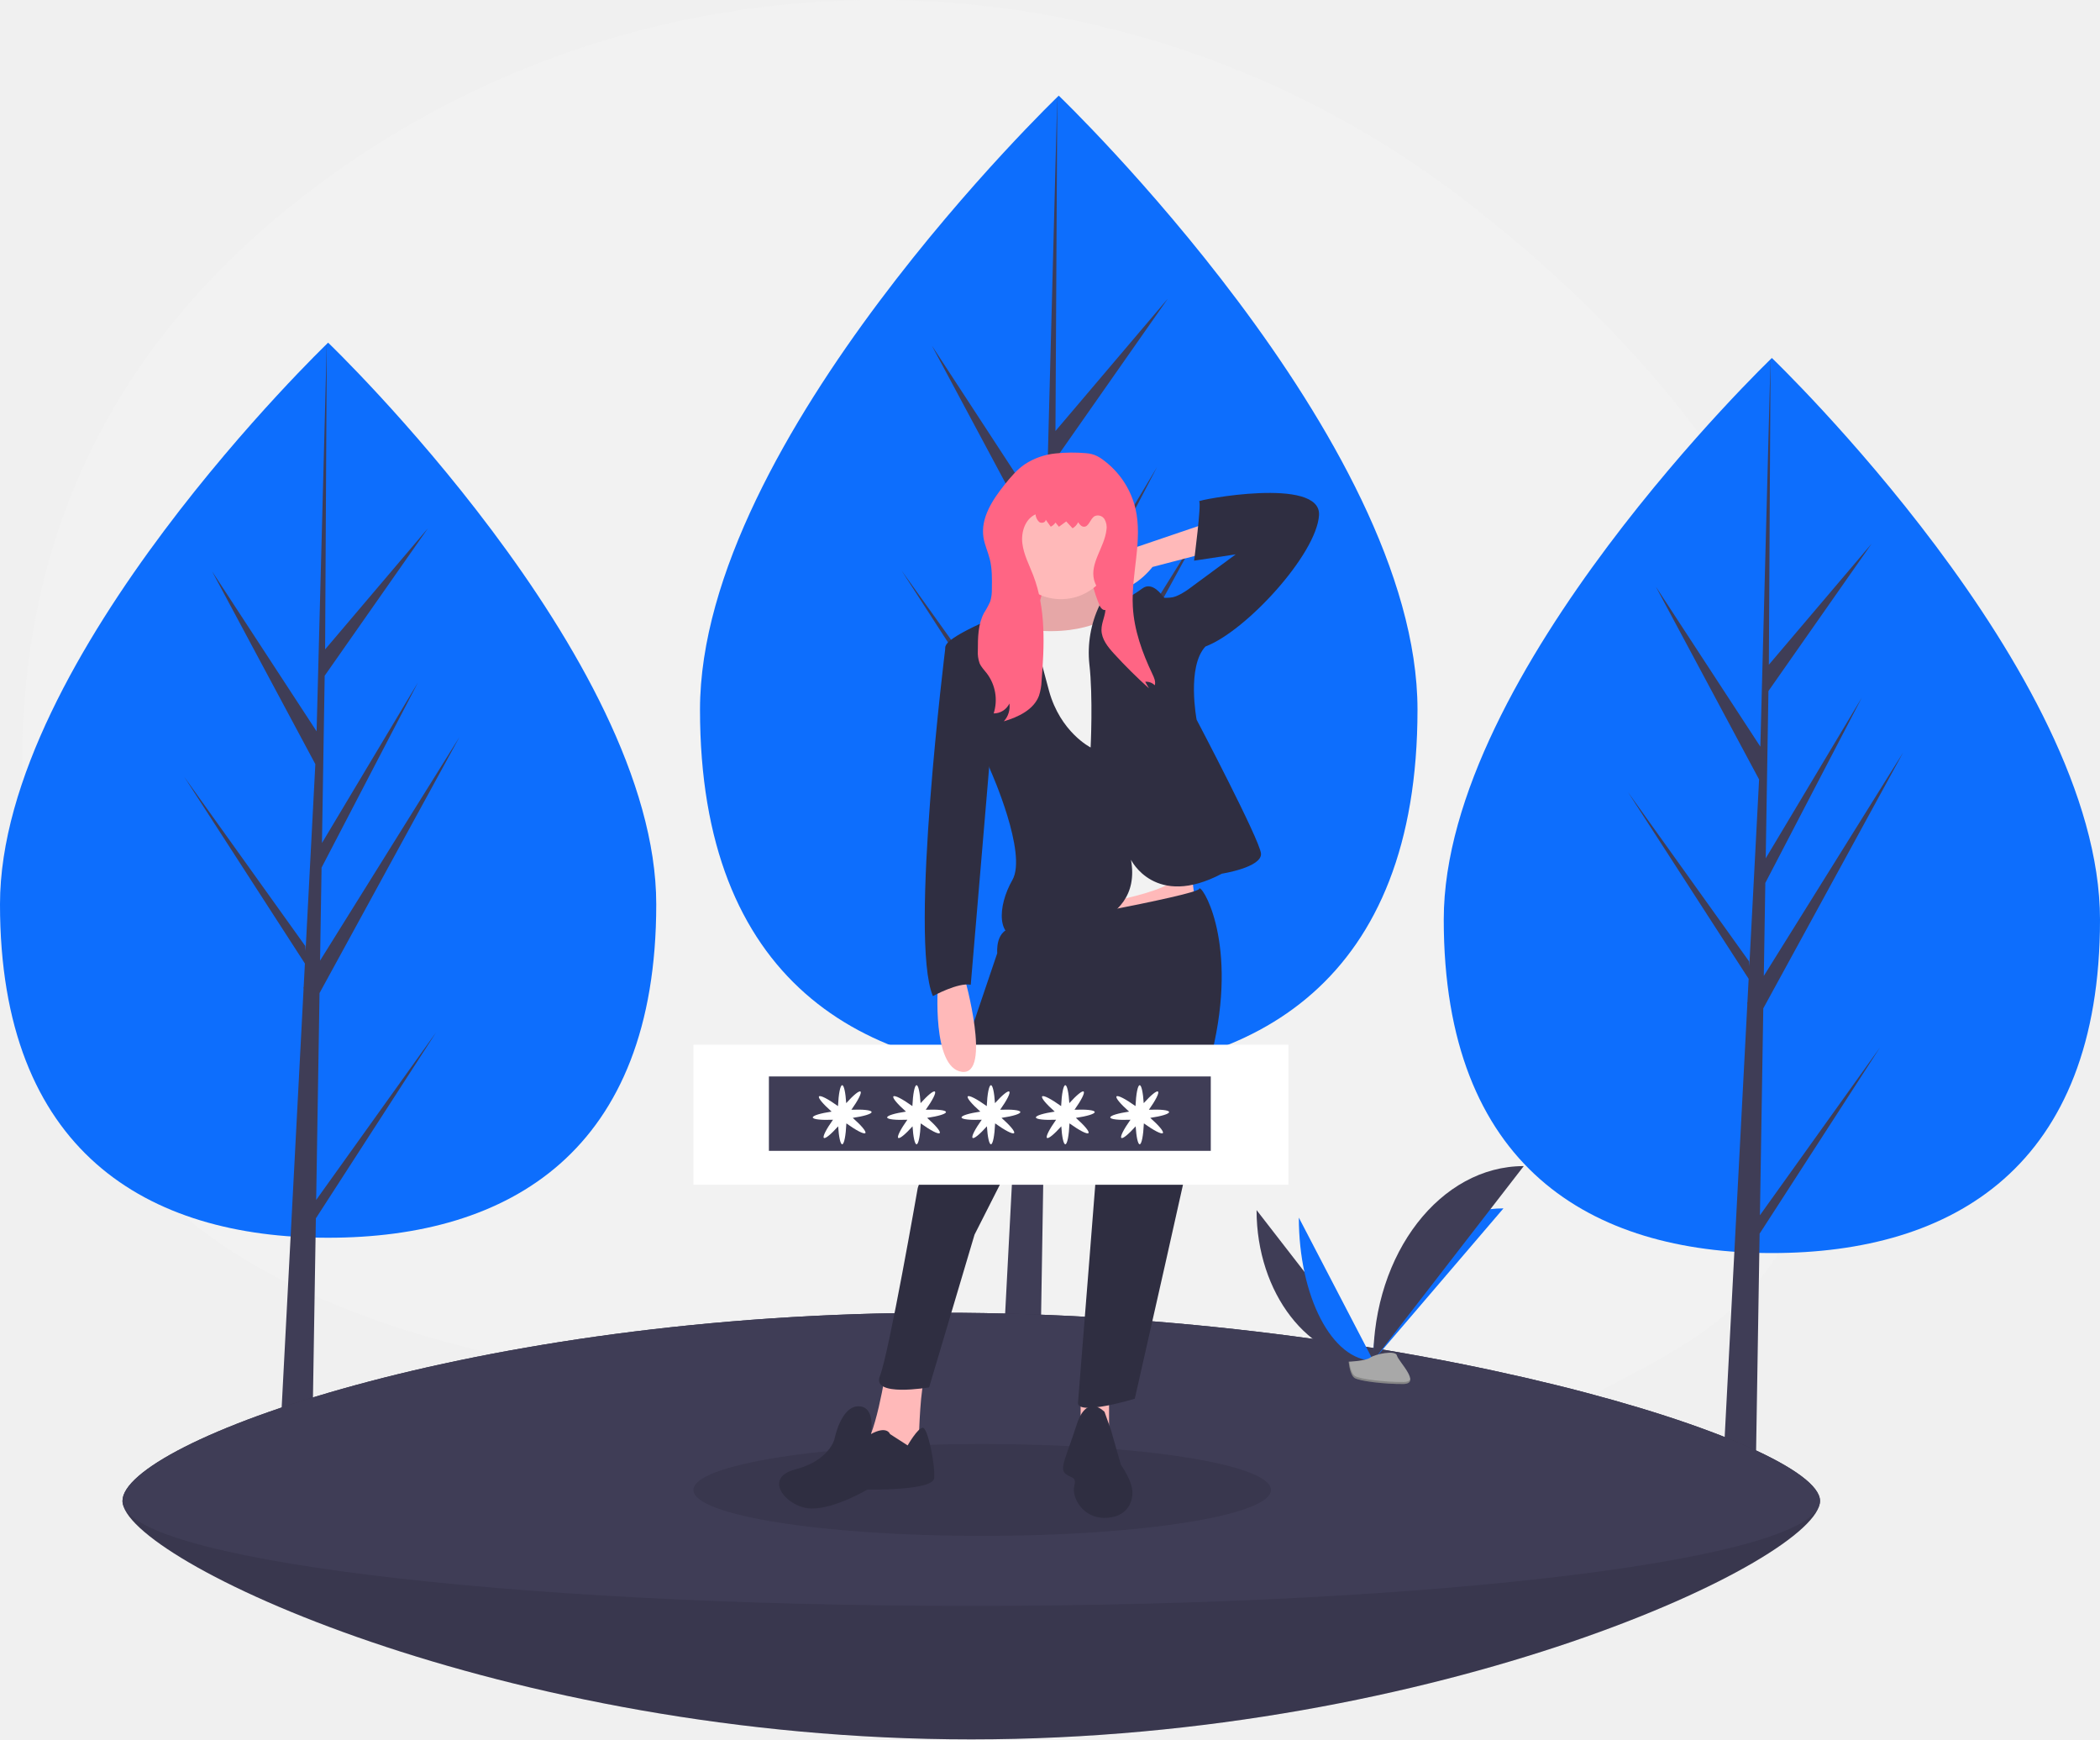
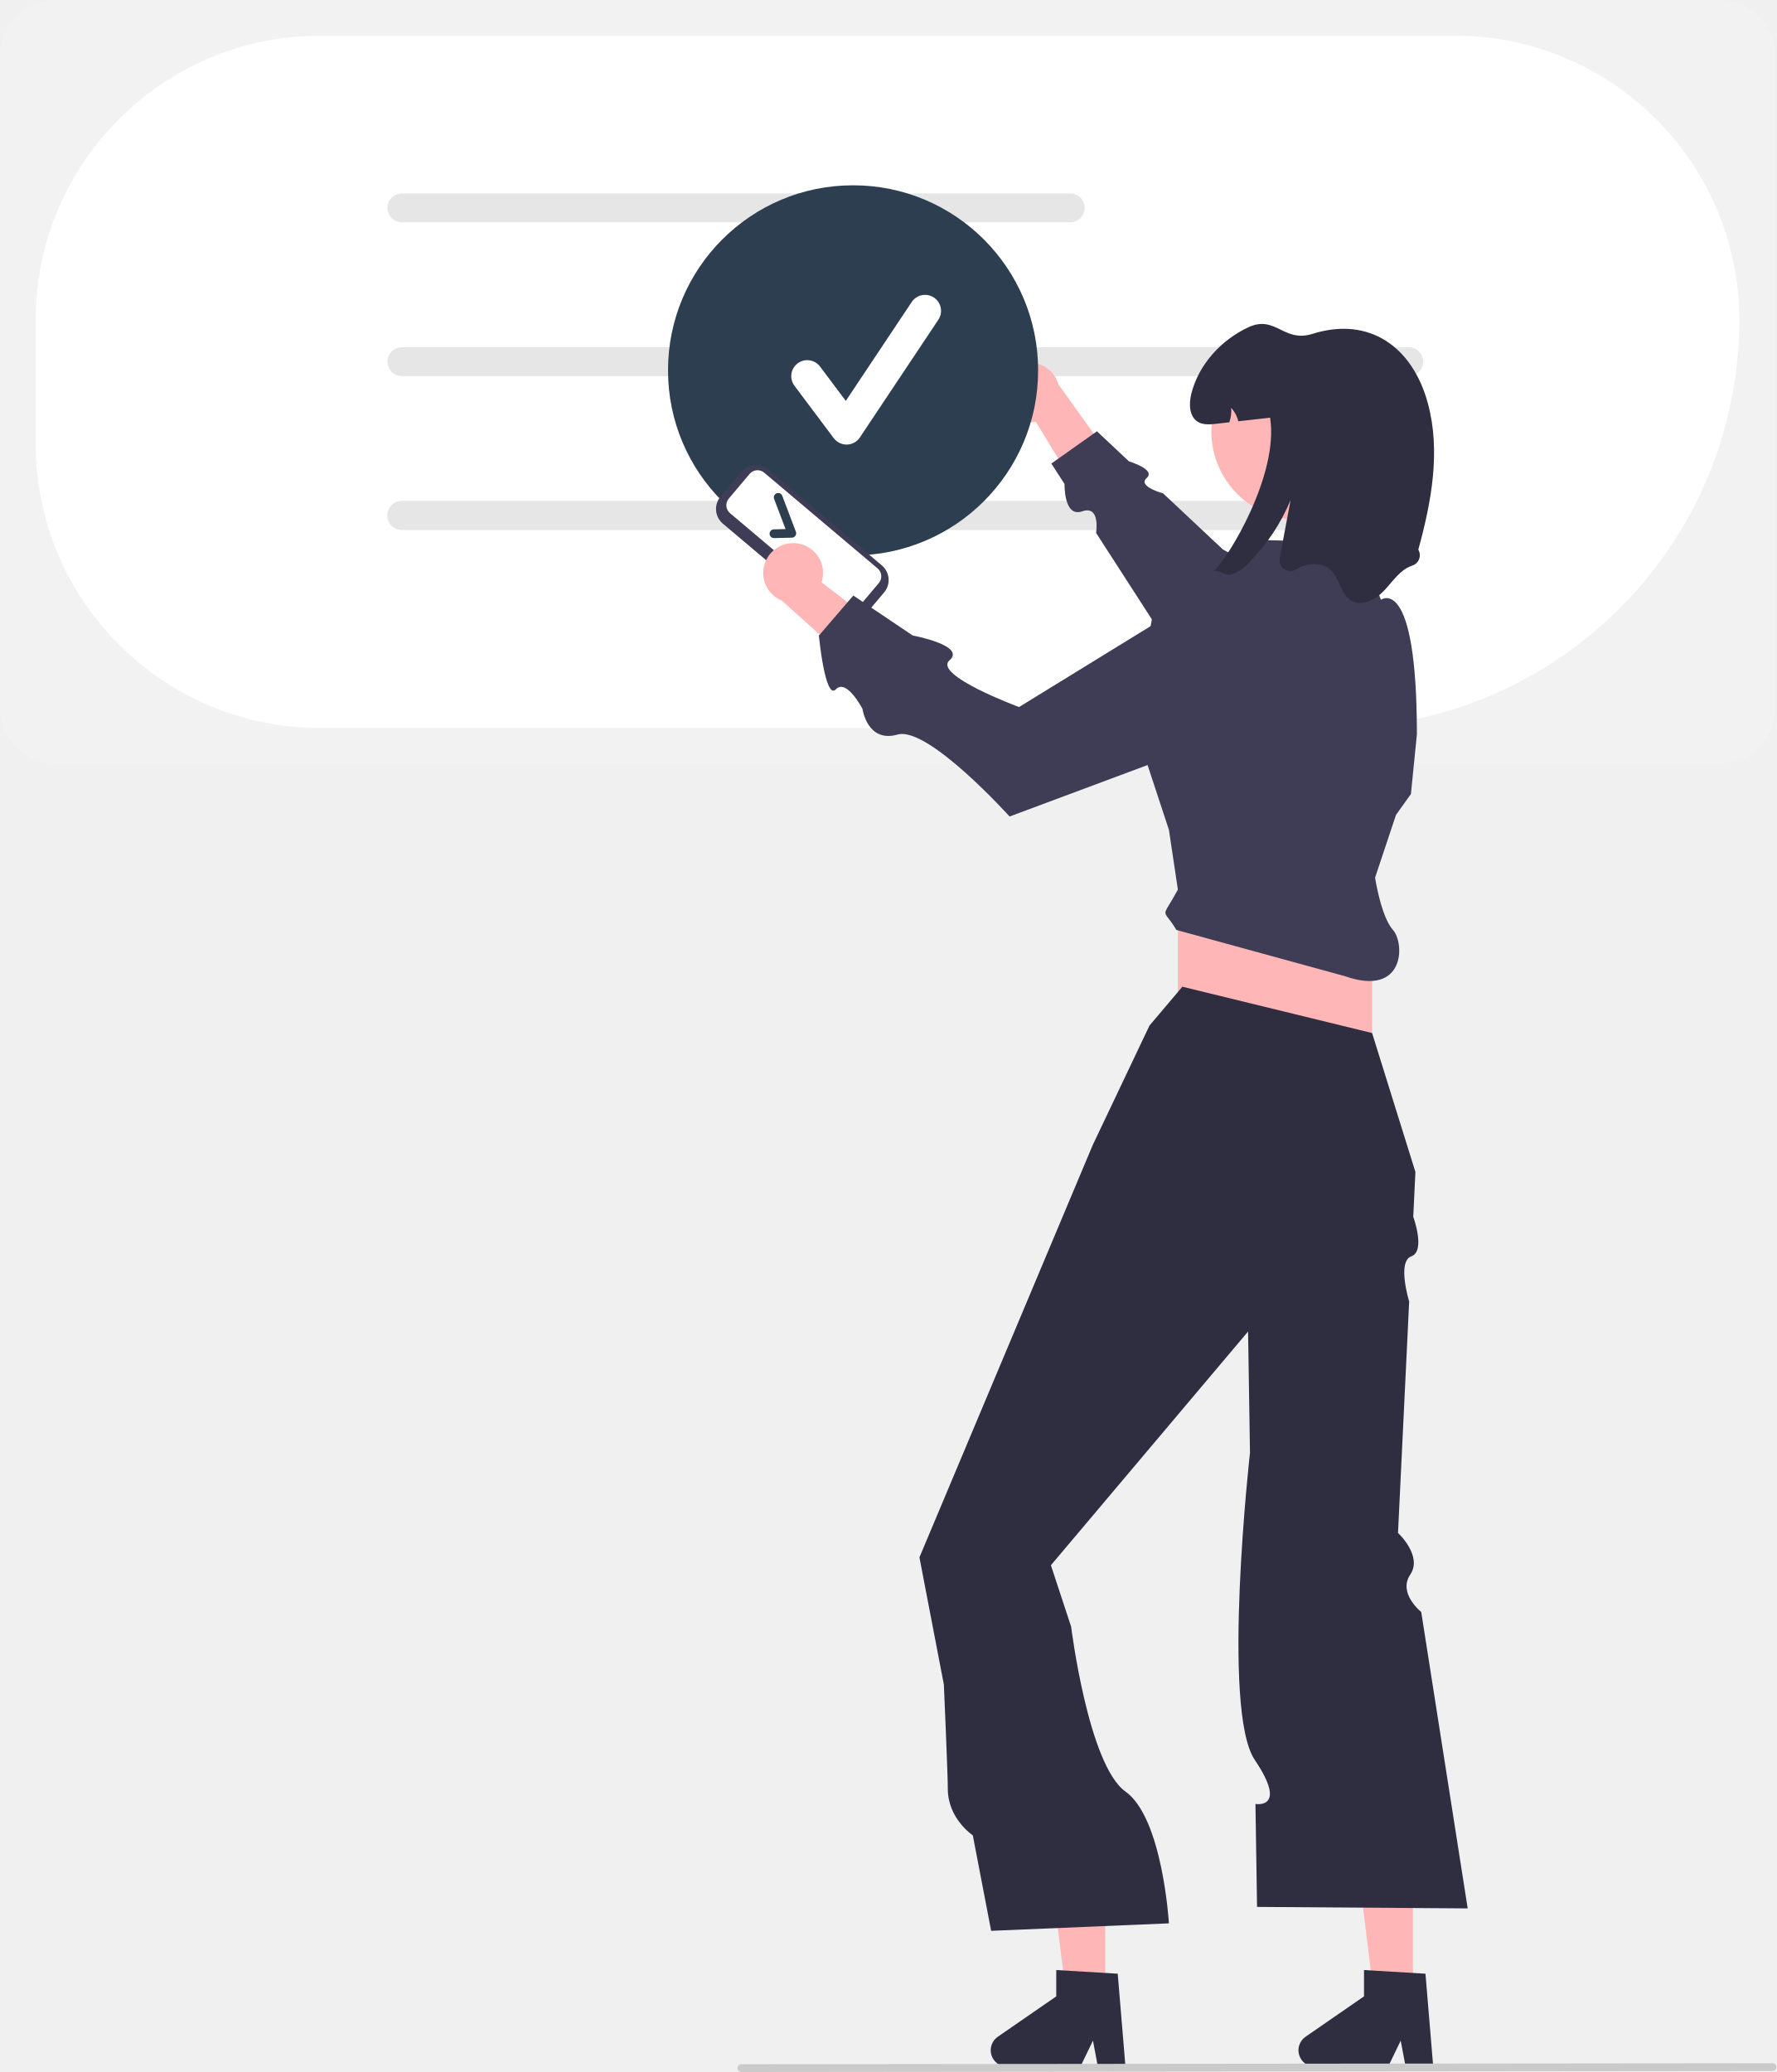
- <svg xmlns="http://www.w3.org/2000/svg" data-name="Layer 1" width="960" height="794.981" viewBox="0 0 960 794.981">
-   <path d="M968.81,506.952c-5.27,45.15-16.22,81.4-31.25,110.31-20,38.52-54.21,54.04-84.77,70.28a193.277,193.277,0,0,1-27.46,11.94c-55.61,19.3-117.85,14.18-166.74,3.99a657.297,657.297,0,0,0-104.09-13.16q-14.97-.675-29.97-.67c-15.42.02-293.07,5.29-360.67-131.57-16.69-33.76-28.13-75-32.24-125.27-11.63-142.12,52.29-235.46,134.74-296.47,155.97-115.41,369.76-110.57,523.43,7.88C892.15,223.112,987.99,342.522,968.81,506.952Z" transform="translate(-120 -52.50941)" fill="#f2f2f2" />
-   <path d="M420,465.807c0,112.967-67.157,152.411-150,152.411s-150-39.444-150-152.411S270,209.127,270,209.127,420,352.839,420,465.807Z" transform="translate(-120 -52.50941)" fill="#0d6efd" />
-   <polygon points="144.536 548.428 146.072 453.884 210.006 336.921 146.313 439.053 147.003 396.543 191.066 311.921 147.186 385.293 147.186 385.293 148.428 308.836 195.612 241.466 148.623 296.813 149.399 156.618 144.522 342.211 144.923 334.555 96.951 261.126 144.154 349.252 139.684 434.642 139.551 432.375 84.248 355.102 139.383 440.382 138.824 451.061 138.724 451.221 138.77 452.098 127.43 668.739 142.581 668.739 144.399 556.84 199.399 471.769 144.536 548.428" fill="#3f3d56" />
-   <path d="M1080,472.807c0,112.967-67.157,152.411-150,152.411s-150-39.444-150-152.411S930,216.127,930,216.127,1080,359.839,1080,472.807Z" transform="translate(-120 -52.50941)" fill="#0d6efd" />
-   <polygon points="804.536 555.428 806.072 460.884 870.006 343.921 806.313 446.053 807.003 403.543 851.066 318.921 807.186 392.293 807.186 392.293 808.428 315.836 855.612 248.466 808.623 303.813 809.399 163.618 804.522 349.211 804.923 341.555 756.951 268.126 804.154 356.252 799.684 441.642 799.551 439.375 744.248 362.102 799.383 447.382 798.824 458.061 798.724 458.221 798.77 459.098 787.43 675.739 802.581 675.739 804.399 563.84 859.399 478.769 804.536 555.428" fill="#3f3d56" />
-   <path d="M768,376.864c0,123.511-73.425,166.636-164,166.636S440,500.375,440,376.864,604,96.228,604,96.228,768,253.353,768,376.864Z" transform="translate(-120 -52.50941)" fill="#0d6efd" />
-   <polygon points="478.026 472.098 479.705 368.73 549.606 240.85 479.969 352.515 480.724 306.037 528.899 213.517 480.923 293.737 480.923 293.737 482.281 210.144 533.869 136.486 482.495 196.999 483.343 43.719 478.011 246.634 478.449 238.263 426 157.981 477.608 254.332 472.721 347.692 472.576 345.213 412.111 260.729 472.393 353.968 471.781 365.643 471.672 365.819 471.722 366.777 459.323 603.638 475.889 603.638 477.876 481.295 538.01 388.284 478.026 472.098" fill="#3f3d56" />
-   <path d="M952,738.491c0,26.51-173.714,109-388,109s-388-82.49-388-109,159.714-86,374-86S952,711.981,952,738.491Z" transform="translate(-120 -52.50941)" fill="#3f3d56" />
-   <path d="M952,738.491c0,26.51-173.714,109-388,109s-388-82.49-388-109,159.714-86,374-86S952,711.981,952,738.491Z" transform="translate(-120 -52.50941)" opacity="0.1" />
-   <path d="M952,738.491c0,26.51-173.714,48-388,48s-388-21.49-388-48,159.714-86,374-86S952,711.981,952,738.491Z" transform="translate(-120 -52.50941)" fill="#3f3d56" />
-   <path d="M694.429,605.571c0,38.029,23.857,68.802,53.341,68.802" transform="translate(-120 -52.50941)" fill="#3f3d56" />
-   <path d="M747.769,674.373c0-38.456,26.623-69.575,59.525-69.575" transform="translate(-120 -52.50941)" fill="#0d6efd" />
-   <path d="M713.755,609.019c0,36.124,15.213,65.354,34.014,65.354" transform="translate(-120 -52.50941)" fill="#0d6efd" />
-   <path d="M747.769,674.373c0-49.139,30.773-88.901,68.802-88.901" transform="translate(-120 -52.50941)" fill="#3f3d56" />
-   <path d="M736.548,674.858s7.565-.233,9.844-1.856,11.636-3.562,12.202-.958,11.368,12.949,2.828,13.018-19.844-1.33-22.119-2.716S736.548,674.858,736.548,674.858Z" transform="translate(-120 -52.50941)" fill="#a8a8a8" />
-   <path d="M761.574,684.155c-8.54.069-19.844-1.33-22.119-2.716-1.733-1.056-2.423-4.843-2.654-6.59-.16.007-.253.01-.253.01s.479,6.101,2.755,7.487,13.579,2.785,22.119,2.716c2.465-.02,3.317-.897,3.27-2.196C764.349,683.65,763.409,684.14,761.574,684.155Z" transform="translate(-120 -52.50941)" opacity="0.2" />
-   <ellipse cx="449" cy="680.981" rx="132" ry="21" opacity="0.1" />
-   <rect x="494" y="633.981" width="13" height="30" fill="#ffb9b9" />
-   <rect x="458" y="228.981" width="50" height="90" fill="#ff6584" />
-   <polygon points="544.721 399.312 546.451 413.157 500.88 427.001 495.111 401.62 544.721 399.312" fill="#ffb9b9" />
-   <path d="M597.229,318.569s-1.154,10.383-3.461,10.383-10.383,4.038-10.383,4.038l-2.307,10.96,16.152,9.807,26.535-2.884,7.499-11.537-7.499-7.499s-6.345-13.844-4.038-16.729S597.229,318.569,597.229,318.569Z" transform="translate(-120 -52.50941)" fill="#ffb9b9" />
-   <path d="M597.229,318.569s-1.154,10.383-3.461,10.383-10.383,4.038-10.383,4.038l-2.307,10.96,16.152,9.807,26.535-2.884,7.499-11.537-7.499-7.499s-6.345-13.844-4.038-16.729S597.229,318.569,597.229,318.569Z" transform="translate(-120 -52.50941)" opacity="0.1" />
-   <path d="M525.122,677.948s-5.192,34.611-11.537,36.919,24.228,6.345,24.228,6.345l2.307-12.691s.577-23.074,2.884-26.535S525.122,677.948,525.122,677.948Z" transform="translate(-120 -52.50941)" fill="#ffb9b9" />
-   <path d="M583.961,476.627s83.644-14.998,84.221-17.882,17.306,21.92,6.922,70.376S638.762,691.793,638.762,691.793s-26.535,8.076-25.958,1.731,9.23-116.524,9.23-116.524L616.265,530.274l-9.807,5.769L565.502,616.802,544.735,686.601s-26.535,4.615-22.497-5.192,17.306-85.951,17.306-85.951l36.342-107.295S574.731,476.627,583.961,476.627Z" transform="translate(-120 -52.50941)" fill="#2f2e41" />
-   <circle cx="485.016" cy="249.619" r="24.228" fill="#ffb9b9" />
-   <path d="M630.109,332.413s-11.537,10.96-38.649,8.076,7.499,61.723,7.499,61.723L609.919,467.397s48.456-5.769,50.186-16.729S630.109,332.413,630.109,332.413Z" transform="translate(-120 -52.50941)" fill="#f2f2f2" />
-   <path d="M618.572,394.137s-13.844-6.922-19.036-25.958-9.807-38.649-12.691-38.072c-2.435.487-25.021,9.199-32.341,15.024-1.35,1.074-2.18,2.05-2.27,2.858-.577,5.192,20.767,57.108,20.767,57.108s16.729,37.495,9.807,49.609-7.499,27.689,5.192,26.535,54.801-3.461,49.033-35.765c0,0,10.96,22.497,41.533,6.345,0,0,18.459-2.884,17.882-9.23S667.028,381.446,667.028,381.446s-4.615-24.228,4.038-33.458l-19.613-23.074s-4.615-6.922-9.23-3.461-14.998,9.23-16.729,9.807-2.868-2.073-2.868-2.073a50.154,50.154,0,0,0-4.631,26.878C619.726,371.062,618.572,394.137,618.572,394.137Z" transform="translate(-120 -52.50941)" fill="#2f2e41" />
-   <path d="M526.853,707.945s-1.288-4.038-8.72,0c0,0,2.375-12.691-5.701-12.691S501.471,710.252,501.471,710.252s-2.307,9.807-17.882,13.844-3.461,17.882,7.499,17.882,25.382-8.653,25.382-8.653,29.996.577,30.573-5.192-2.884-23.074-5.192-23.074-6.922,8.076-6.922,8.076Z" transform="translate(-120 -52.50941)" fill="#2f2e41" />
-   <path d="M624.918,697.793s-8.076-8.653-12.691,5.769-8.076,20.19-5.192,22.497,5.192,1.154,4.038,5.769,3.461,14.421,13.844,14.421,13.268-7.499,12.691-12.691-5.192-11.537-5.192-11.537l-4.615-16.152Z" transform="translate(-120 -52.50941)" fill="#2f2e41" />
-   <path d="M670.489,292.033l-30.573,10.383s-27.689,16.152-15.575,19.613,22.497-10.383,22.497-10.383l26.535-6.922Z" transform="translate(-120 -52.50941)" fill="#ffb9b9" />
-   <path d="M588.532,264.663c-3.63,2.487-6.52,5.893-9.267,9.329-5.583,6.983-11.052,15.323-9.677,24.157.522,3.355,2.014,6.478,2.853,9.768,1.133,4.44,1.058,9.087.977,13.669a18.459,18.459,0,0,1-.715,5.764,37.991,37.991,0,0,1-2.842,5.254c-2.778,5.175-2.846,11.323-2.849,17.197a14.666,14.666,0,0,0,.791,5.832c.759,1.766,2.171,3.151,3.342,4.675a20.165,20.165,0,0,1,3.108,18.269,7.914,7.914,0,0,0,7.19-4.534,10.024,10.024,0,0,1-2.563,8.152c6.603-1.962,13.682-5.271,16.092-11.724a24.847,24.847,0,0,0,1.185-6.776c1.282-16.188,2.014-32.981-3.791-48.146-1.857-4.852-4.385-9.548-5.008-14.706s1.281-11.118,6.019-13.248a5.464,5.464,0,0,0,1.65,3.476c1.055.783,3.005.292,3.024-1.022l2.289,3.187a5.592,5.592,0,0,0,2.174-1.896l1.569,1.921,3.337-2.428,2.898,3.125a6.166,6.166,0,0,0,2.544-2.769c.623.931,1.394,1.955,2.51,2.056,2.43.22,2.932-3.637,5.055-4.84a3.583,3.583,0,0,1,4.472,1.355,7.299,7.299,0,0,1,.9,4.943c-.879,7.932-7.647,15.17-5.64,22.894,1.128,4.343,4.929,7.826,5.215,12.305.229,3.579-1.875,6.965-1.843,10.551.038,4.203,2.941,7.772,5.776,10.875q7.568,8.284,15.931,15.792l-1.722-3.013a5.592,5.592,0,0,1,4.386,1.613c.495-1.732-.326-3.537-1.1-5.163-4.638-9.739-8.382-20.108-8.941-30.88-.777-14.973,4.606-30.18,1.194-44.78a38.655,38.655,0,0,0-13.029-20.828c-3.156-2.598-5.548-4.154-9.635-4.44a72.721,72.721,0,0,0-13.725.108A31.418,31.418,0,0,0,588.532,264.663Z" transform="translate(-120 -52.50941)" fill="#ff6584" />
-   <path d="M646.838,325.491s6.345.577,9.23,0,6.922-3.461,6.922-3.461l21.92-16.152-19.036,2.884s3.461-26.535,2.307-27.112,55.955-11.537,54.801,6.345-33.458,53.071-51.917,59.993L658.952,349.719Z" transform="translate(-120 -52.50941)" fill="#2f2e41" />
-   <rect x="317" y="477.491" width="272" height="64" fill="#fff" />
-   <rect x="351.5" y="491.991" width="202" height="34" fill="#3f3d56" />
-   <path d="M518.442,560.754c-.081-.872-3.937-1.26-9.228-1.042,3.066-4.317,4.842-7.762,4.155-8.305-.648-.512-3.3,1.701-6.529,5.296C506.535,551.881,505.826,548.5,505,548.5c-.901,0-1.662,4.023-1.913,9.551-4.493-3.231-8.122-5.128-8.68-4.421-.533.675,1.895,3.526,5.756,6.936-5.095.756-8.685,1.823-8.605,2.679.081.872,3.937,1.26,9.228,1.042-3.066,4.317-4.842,7.762-4.155,8.305.648.512,3.3-1.701,6.529-5.296C503.465,572.119,504.174,575.5,505,575.5c.901,0,1.662-4.023,1.913-9.551,4.493,3.231,8.122,5.128,8.68,4.421.533-.675-1.895-3.526-5.756-6.936C514.932,562.677,518.522,561.61,518.442,560.754Z" transform="translate(-120 -52.50941)" fill="#fff" />
-   <path d="M552.442,560.754c-.081-.872-3.937-1.26-9.228-1.042,3.066-4.317,4.842-7.762,4.155-8.305-.648-.512-3.3,1.701-6.529,5.296C540.535,551.881,539.826,548.5,539,548.5c-.901,0-1.662,4.023-1.913,9.551-4.493-3.231-8.122-5.128-8.68-4.421-.533.675,1.895,3.526,5.756,6.936-5.095.756-8.685,1.823-8.605,2.679.081.872,3.937,1.26,9.228,1.042-3.066,4.317-4.842,7.762-4.155,8.305.648.512,3.3-1.701,6.529-5.296C537.465,572.119,538.174,575.5,539,575.5c.901,0,1.662-4.023,1.913-9.551,4.493,3.231,8.122,5.128,8.68,4.421.533-.675-1.895-3.526-5.756-6.936C548.932,562.677,552.522,561.61,552.442,560.754Z" transform="translate(-120 -52.50941)" fill="#fff" />
-   <path d="M586.442,560.754c-.081-.872-3.937-1.26-9.228-1.042,3.066-4.317,4.842-7.762,4.155-8.305-.648-.512-3.3,1.701-6.529,5.296C574.535,551.881,573.826,548.5,573,548.5c-.901,0-1.662,4.023-1.913,9.551-4.493-3.231-8.122-5.128-8.68-4.421-.533.675,1.895,3.526,5.756,6.936-5.095.756-8.685,1.823-8.605,2.679.081.872,3.937,1.26,9.228,1.042-3.066,4.317-4.842,7.762-4.155,8.305.648.512,3.3-1.701,6.529-5.296C571.465,572.119,572.174,575.5,573,575.5c.901,0,1.662-4.023,1.913-9.551,4.493,3.231,8.122,5.128,8.68,4.421.533-.675-1.895-3.526-5.756-6.936C582.932,562.677,586.522,561.61,586.442,560.754Z" transform="translate(-120 -52.50941)" fill="#fff" />
-   <path d="M620.442,560.754c-.081-.872-3.937-1.26-9.228-1.042,3.066-4.317,4.842-7.762,4.155-8.305-.648-.512-3.3,1.701-6.529,5.296C608.535,551.881,607.826,548.5,607,548.5c-.901,0-1.662,4.023-1.913,9.551-4.493-3.231-8.122-5.128-8.68-4.421-.533.675,1.895,3.526,5.756,6.936-5.095.756-8.685,1.823-8.605,2.679.081.872,3.937,1.26,9.228,1.042-3.066,4.317-4.842,7.762-4.155,8.305.648.512,3.3-1.701,6.529-5.296C605.465,572.119,606.174,575.5,607,575.5c.901,0,1.662-4.023,1.913-9.551,4.493,3.231,8.122,5.128,8.68,4.421.533-.675-1.895-3.526-5.756-6.936C616.932,562.677,620.522,561.61,620.442,560.754Z" transform="translate(-120 -52.50941)" fill="#fff" />
-   <path d="M654.442,560.754c-.081-.872-3.937-1.26-9.228-1.042,3.066-4.317,4.842-7.762,4.155-8.305-.648-.512-3.3,1.701-6.529,5.296C642.535,551.881,641.826,548.5,641,548.5c-.901,0-1.662,4.023-1.913,9.551-4.493-3.231-8.122-5.128-8.68-4.421-.533.675,1.895,3.526,5.756,6.936-5.095.756-8.685,1.823-8.605,2.679.081.872,3.937,1.26,9.228,1.042-3.066,4.317-4.842,7.762-4.155,8.305.648.512,3.3-1.701,6.529-5.296C639.465,572.119,640.174,575.5,641,575.5c.901,0,1.662-4.023,1.913-9.551,4.493,3.231,8.122,5.128,8.68,4.421.533-.675-1.895-3.526-5.756-6.936C650.932,562.677,654.522,561.61,654.442,560.754Z" transform="translate(-120 -52.50941)" fill="#fff" />
-   <path d="M548.773,502.585s-2.884,38.072,10.96,39.803,1.154-43.264,1.154-43.264Z" transform="translate(-120 -52.50941)" fill="#ffb9b9" />
-   <path d="M556.272,346.835l-4.038,1.154s-16.729,133.83-5.769,159.788c0,0,11.537-6.345,17.306-5.192l9.23-109.025Z" transform="translate(-120 -52.50941)" fill="#2f2e41" />
+ <svg xmlns="http://www.w3.org/2000/svg" data-name="Layer 1" width="543.219" height="633.601" viewBox="0 0 543.219 633.601">
+   <path d="M854.052,366.728H345.482a17.112,17.112,0,0,1-17.092-17.092V150.291a17.112,17.112,0,0,1,17.092-17.092H854.052a17.112,17.112,0,0,1,17.092,17.092V349.636A17.112,17.112,0,0,1,854.052,366.728Z" transform="translate(-328.3903 -133.1994)" fill="#f2f2f2" />
+   <path d="M735.442,355.827H426.21a87.014,87.014,0,0,1-86.916-86.916V231.026a87.015,87.015,0,0,1,86.916-86.917h347.118a87.015,87.015,0,0,1,86.916,86.917A124.943,124.943,0,0,1,735.442,355.827Z" transform="translate(-328.3903 -133.1994)" fill="#fff" />
+   <path d="M655.673,201.175H451.267a4.408,4.408,0,1,1,0-8.816H655.673a4.408,4.408,0,0,1,0,8.816Z" transform="translate(-328.3903 -133.1994)" fill="#e6e6e6" />
+   <path d="M759.147,248.206H451.267a4.408,4.408,0,1,1,0-8.816H759.147a4.408,4.408,0,0,1,0,8.816Z" transform="translate(-328.3903 -133.1994)" fill="#e6e6e6" />
+   <path d="M759.147,295.237H451.267a4.408,4.408,0,1,1,0-8.816H759.147a4.408,4.408,0,0,1,0,8.816Z" transform="translate(-328.3903 -133.1994)" fill="#e6e6e6" />
+   <path d="M759.147,295.237H451.267a4.408,4.408,0,1,1,0-8.816H759.147a4.408,4.408,0,0,1,0,8.816Z" transform="translate(-328.3903 -133.1994)" fill="#e6e6e6" />
+   <path d="M634.103,253.604a9.088,9.088,0,0,0,11.007,8.547l16.811,27.578,7.155-15.182L652.015,250.686a9.138,9.138,0,0,0-17.912,2.918Z" transform="translate(-328.3903 -133.1994)" fill="#ffb6b6" />
+   <path d="M760.255,332.64,702.323,301.216,684.05,284.072s-7.944-2.127-5.02-4.71-5.408-5.074-5.408-5.074l-9.809-9.203L649.873,274.948l4.034,6.253s-.278,10.352,5.393,8.361,4.254,6.594,4.254,6.594l33.85,52.471Z" transform="translate(-328.3903 -133.1994)" fill="#3f3d56" />
+   <circle cx="260.855" cy="113.249" r="56.586" fill="#2c3e50" />
+   <polygon points="432.044 611.601 420.278 611.601 414.679 566.219 432.044 566.219 432.044 611.601" fill="#ffb6b6" />
+   <path d="M766.644,765.186h-8.438l-1.506-7.966-3.857,7.966H730.465a5.031,5.031,0,0,1-2.859-9.17l17.871-12.342V735.62l18.797,1.122Z" transform="translate(-328.3903 -133.1994)" fill="#2f2e41" />
+   <polygon points="337.942 611.601 326.176 611.601 320.577 566.219 337.942 566.219 337.942 611.601" fill="#ffb6b6" />
+   <path d="M672.542,765.186h-8.438l-1.506-7.966L658.741,765.186H636.363a5.031,5.031,0,0,1-2.859-9.17l17.871-12.342V735.62l18.797,1.122Z" transform="translate(-328.3903 -133.1994)" fill="#2f2e41" />
+   <rect x="360.175" y="268.381" width="59.385" height="67.607" fill="#ffb6b6" />
+   <path d="M689.936,434.927l-10.05,11.877L662.527,483.349,618.788,587.418l-9.25,22.009,7.47,38.907s1.209,27.411,1.209,31.898c0,9.136,7.641,14.198,7.641,14.198l5.606,29.198,54.36-2.284s-1.897-32.185-13.282-40.303-16.619-50.429-16.619-50.429l-6.186-18.772,60.298-71.478.389,24.985.188,12.093s-8.83,78.656,1.463,93.921.21,13.469.21,13.469l.49,31.488,64.41.457L762.976,626.121s-7.215-5.697-3.355-11.424-3.742-12.741-3.742-12.741l3.41-70.772s-3.775-12.224.665-13.813.583-12.101.583-12.101l.66-13.698-13.247-42.483Z" transform="translate(-328.3903 -133.1994)" fill="#2f2e41" />
+   <path d="M748.864,401.581l6.395-19.186,4.568-6.395,1.827-18.272c0-49.335-11.004-41.12-11.004-41.12l-6.354-17.351-29.236-.914L696.331,316.158l-15.531,5.482-6.082,31.602,11.107,33.721,2.741,18.272c-5.228,9.652-4.786,5.087-.457,12.334l51.619,14.161c18.272,6.395,18.272-10.05,14.608-14.161C750.672,413.458,748.864,401.581,748.864,401.581Z" transform="translate(-328.3903 -133.1994)" fill="#3f3d56" />
+   <circle cx="397.511" cy="131.907" r="27.102" fill="#ffb6b6" />
+   <path d="M699.506,307.834" transform="translate(-328.3903 -133.1994)" fill="#2f2e41" />
+   <path d="M762.084,301.284a3.329,3.329,0,0,1-1.855,4.87c-3.636,1.206-5.875,4.723-8.487,7.537-2.604,2.805-6.797,5.135-10.123,3.225-3.316-1.9-3.545-6.752-6.322-9.383-2.704-2.558-7.199-2.248-10.379-.302l-.095.058a3.351,3.351,0,0,1-5.127-3.41q1.671-8.887,3.34-17.772a59.761,59.761,0,0,1-12.507,18.912,13.757,13.757,0,0,1-5.427,3.819c-1.9.603-3.746-1.361-5.591-1.005,4.586-4.011,20.008-29.72,17.249-46.905q-4.865.548-9.73,1.096A8.943,8.943,0,0,0,704.855,257.924a10.51,10.51,0,0,1-.557,4.413c-1.352.155-2.713.302-4.066.457-1.882.21-3.929.393-5.546-.594-2.695-1.644-2.777-5.536-2.01-8.606,2.248-8.926,9.063-16.39,17.404-20.3,8.341-3.901,10.808,4.787,19.597,2.01,17.359-5.482,30.661,3.892,35.348,21.287C768.963,271.181,766.104,286.666,762.084,301.284Z" transform="translate(-328.3903 -133.1994)" fill="#2f2e41" />
+   <path d="M837.116,765.776H803.929l-.143-.259c-.424-.77-.834-1.585-1.217-2.423-3.418-7.318-4.863-15.688-6.138-23.073l-.96-5.566a3.437,3.437,0,0,1,5.41-3.362q7.565,5.505,15.136,10.999c1.911,1.391,4.094,3,6.184,4.739.202-.979.413-1.962.624-2.931a3.439,3.439,0,0,1,6.281-1.086l3.883,6.238c2.832,4.556,5.332,9.045,4.822,13.887a.756.756,0,0,1-.013.176,10.947,10.947,0,0,1-.563,2.331Z" transform="translate(-328.3903 -133.1994)" fill="#f0f0f0" />
+   <path d="M870.425,766.493l-315.358.307a1.191,1.191,0,0,1,0-2.381l315.358-.307a1.191,1.191,0,0,1,0,2.381Z" transform="translate(-328.3903 -133.1994)" fill="#cacaca" />
+   <path d="M584.101,322.609l-34.688-29.294a5.865,5.865,0,0,1-.696-8.257l6.384-7.56a5.865,5.865,0,0,1,8.257-.696l34.688,29.294a5.865,5.865,0,0,1,.696,8.257l-6.384,7.56A5.865,5.865,0,0,1,584.101,322.609Z" transform="translate(-328.3903 -133.1994)" fill="#3f3d56" />
+   <path d="M551.234,285.668a3.161,3.161,0,0,0,.375,4.449l34.688,29.294a3.161,3.161,0,0,0,4.449-.375l6.384-7.56a3.161,3.161,0,0,0-.375-4.449l-34.688-29.294a3.161,3.161,0,0,0-4.449.375Z" transform="translate(-328.3903 -133.1994)" fill="#fff" />
+   <path d="M571.598,297.056a1.333,1.333,0,0,1-1.054.558l-5.45.125a1.334,1.334,0,1,1-.061-2.667l3.566-.082-3.511-9.265a1.334,1.334,0,0,1,2.494-.945l4.18,11.028a1.334,1.334,0,0,1-.141,1.218Z" transform="translate(-328.3903 -133.1994)" fill="#2c3e50" />
+   <path d="M572.297,299.384a9.088,9.088,0,0,1,7.3,11.871l25.586,19.709-15.87,5.461-21.864-19.554a9.138,9.138,0,0,1,4.848-17.489Z" transform="translate(-328.3903 -133.1994)" fill="#ffb6b6" />
+   <path d="M705.505,309.129l-65.509,40.278s-26.413-9.773-21.251-14.297-11.271-7.583-11.271-7.583l-18.153-12.213-10.534,12.242s1.919,19.885,5.185,16.442,8.147,5.963,8.147,5.963,1.443,10.502,10.739,7.859S637.101,382.882,637.101,382.882l80.622-30.069Z" transform="translate(-328.3903 -133.1994)" fill="#3f3d56" />
+   <path d="M587.255,269.147a4.891,4.891,0,0,1-3.913-1.957l-11.998-15.997a4.892,4.892,0,1,1,7.827-5.87l7.849,10.465,20.16-30.24a4.892,4.892,0,0,1,8.141,5.427l-23.996,35.994a4.894,4.894,0,0,1-3.935,2.177C587.346,269.146,587.301,269.147,587.255,269.147Z" transform="translate(-328.3903 -133.1994)" fill="#fff" />
</svg>
